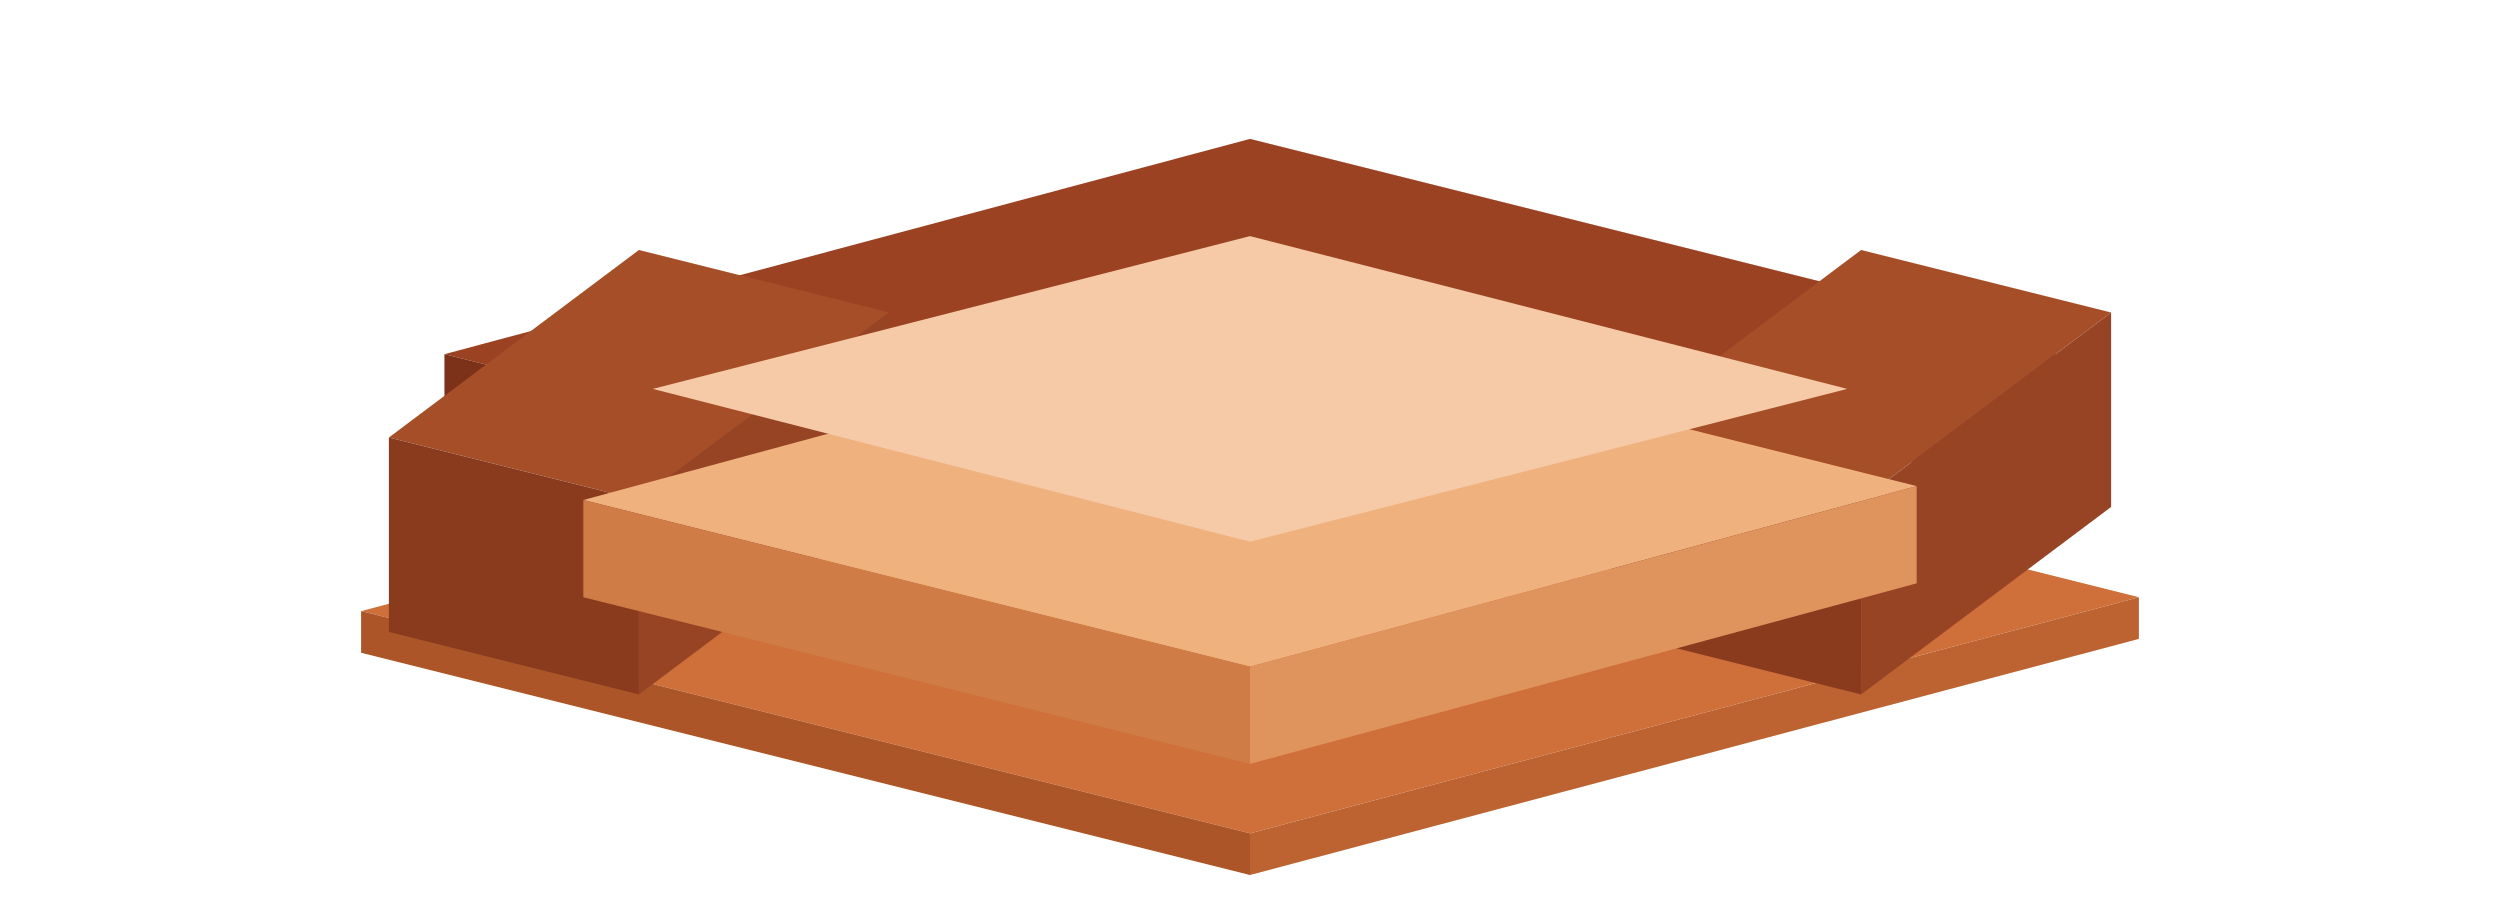
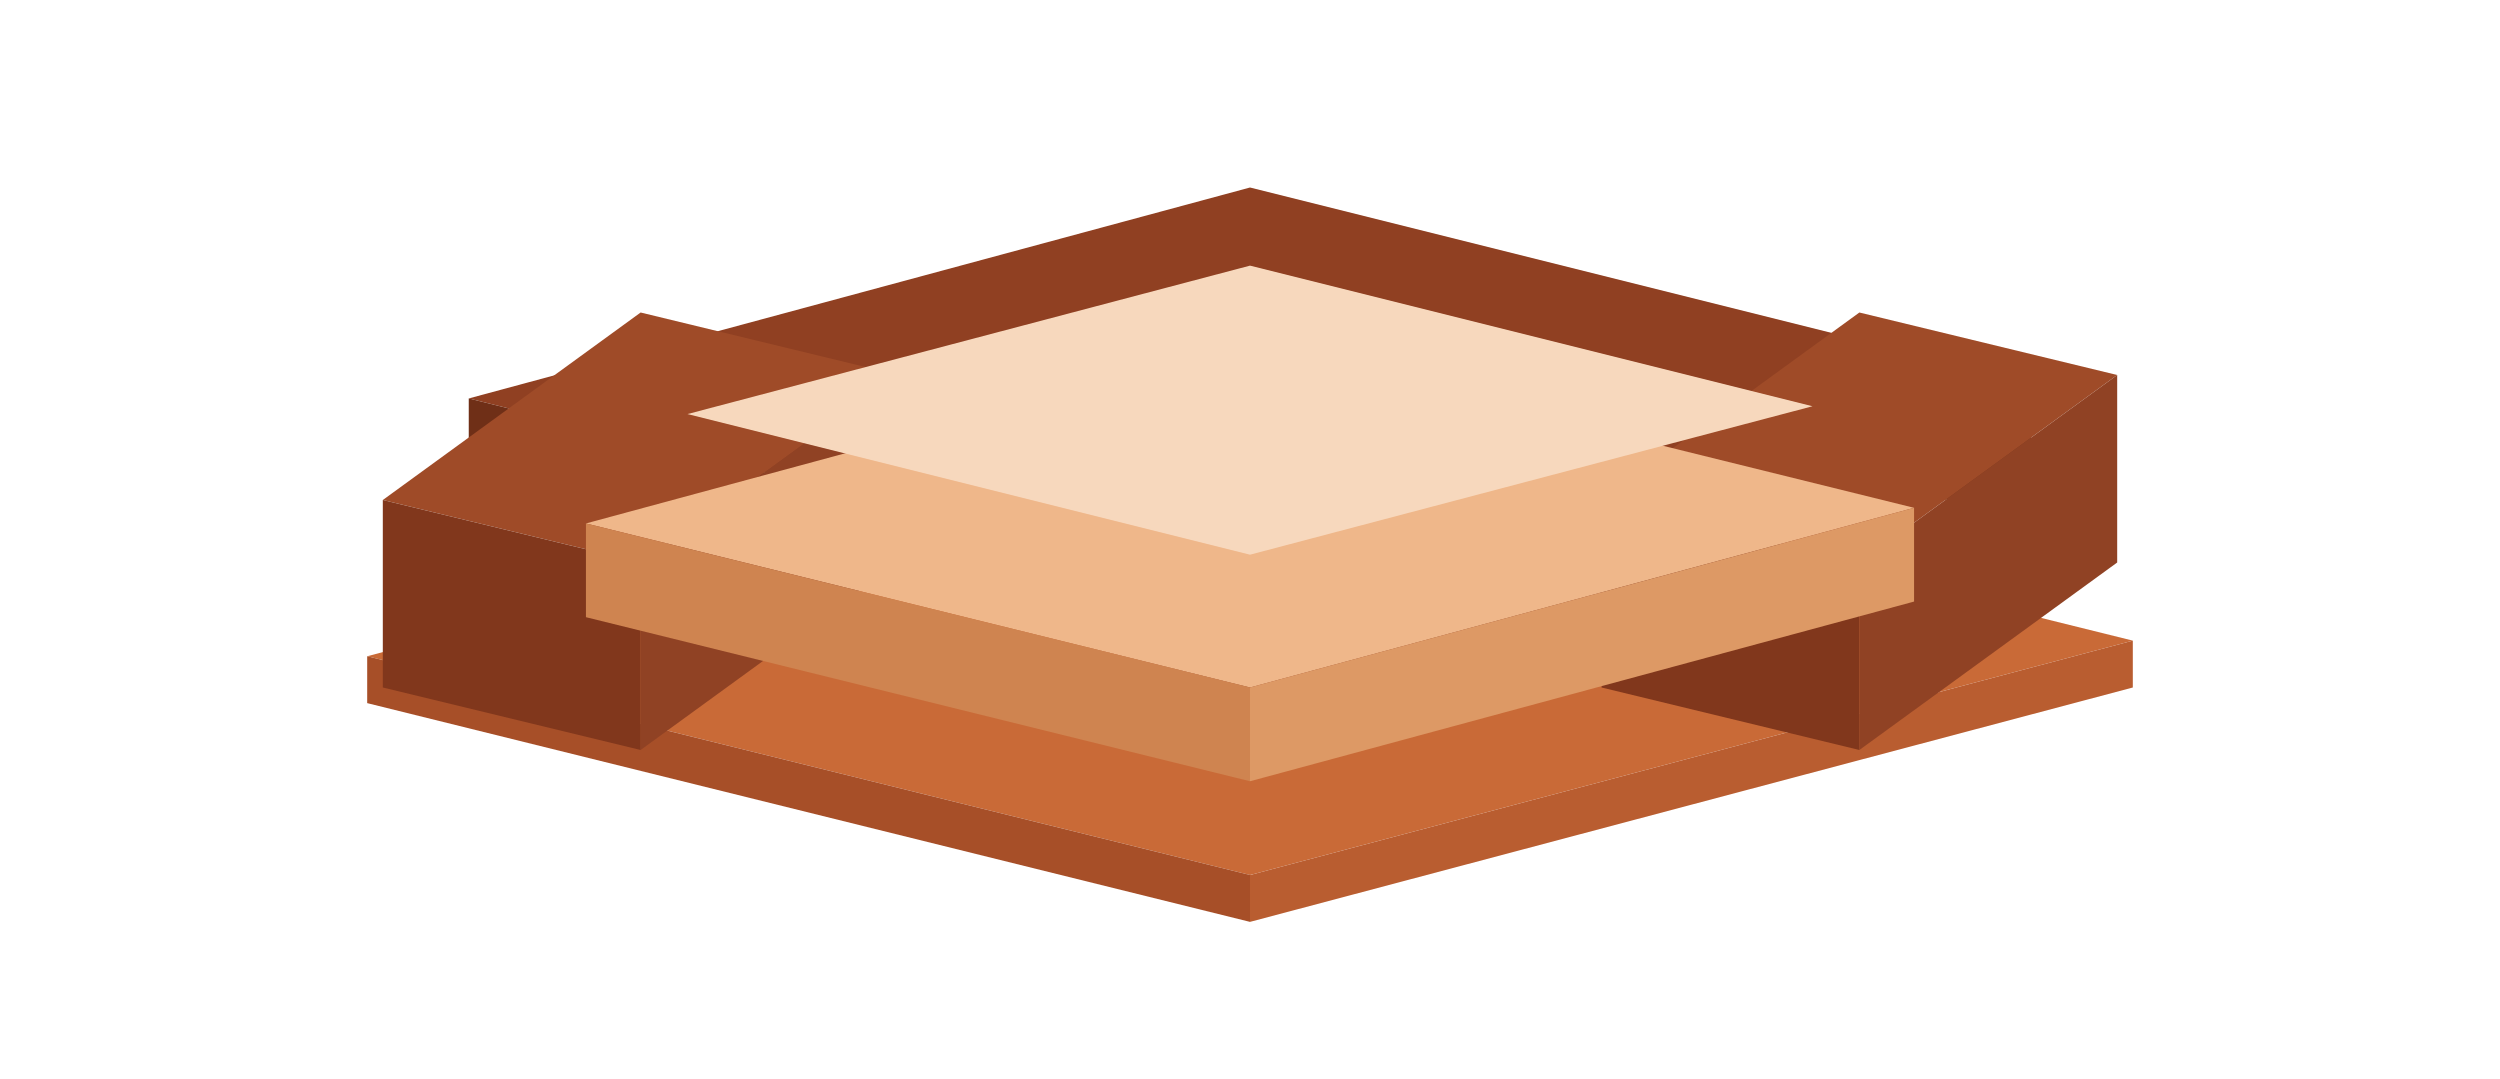
- <svg xmlns="http://www.w3.org/2000/svg" viewBox="0 0 360 130">
-   <polygon points="180,54 308,86 180,120 52,88" fill="#cf6f39" />
-   <polygon points="52,88 180,120 180,126 52,94" fill="#ab5529" />
-   <polygon points="308,86 180,120 180,126 308,92" fill="#bc6331" />
-   <polygon points="180,20 296,49 180,80 64,51" fill="#9a4222" />
-   <polygon points="64,51 180,80 180,92 64,63" fill="#7c3119" />
-   <polygon points="296,49 180,80 180,92 296,61" fill="#8c3920" />
-   <polygon points="92,36 128,45 92,72 56,63" fill="#a54e28" />
-   <polygon points="56,63 92,72 92,100 56,91" fill="#8a3a1d" />
-   <polygon points="128,45 92,72 92,100 128,73" fill="#964424" />
-   <polygon points="268,36 304,45 268,72 232,63" fill="#a54e28" />
-   <polygon points="232,63 268,72 268,100 232,91" fill="#8a3a1d" />
-   <polygon points="304,45 268,72 268,100 304,73" fill="#964424" />
-   <polygon points="180,46 276,70 180,96 84,72" fill="#efb27f" />
-   <polygon points="84,72 180,96 180,110 84,86" fill="#d07c47" />
-   <polygon points="276,70 180,96 180,110 276,84" fill="#df935d" />
-   <polygon points="180,34 266,56 180,78 94,56" fill="#f6caa6" />
+ <svg xmlns="http://www.w3.org/2000/svg" viewBox="0 0 320 138">
+   <polygon points="160,54 273,82 160,112 47,84" fill="#c96a37" />
+   <polygon points="47,84 160,112 160,118 47,90" fill="#a74f28" />
+   <polygon points="273,82 160,112 160,118 273,88" fill="#b95d30" />
+   <polygon points="160,24 260,49 160,76 60,51" fill="#904022" />
+   <polygon points="60,51 160,76 160,88 60,63" fill="#6f2f17" />
+   <polygon points="260,49 160,76 160,88 260,61" fill="#7e381c" />
+   <polygon points="82,40 115,48 82,72 49,64" fill="#9f4b28" />
+   <polygon points="49,64 82,72 82,96 49,88" fill="#81371c" />
+   <polygon points="115,48 82,72 82,96 115,72" fill="#904224" />
+   <polygon points="238,40 271,48 238,72 205,64" fill="#9f4b28" />
+   <polygon points="205,64 238,72 238,96 205,88" fill="#81371c" />
+   <polygon points="271,48 238,72 238,96 271,72" fill="#904224" />
+   <polygon points="160,44 245,65 160,88 75,67" fill="#efb78a" />
+   <polygon points="75,67 160,88 160,100 75,79" fill="#cf8450" />
+   <polygon points="245,65 160,88 160,100 245,77" fill="#dd9965" />
+   <polygon points="160,34 232,52 160,71 88,53" fill="#f7d8bd" />
</svg>
